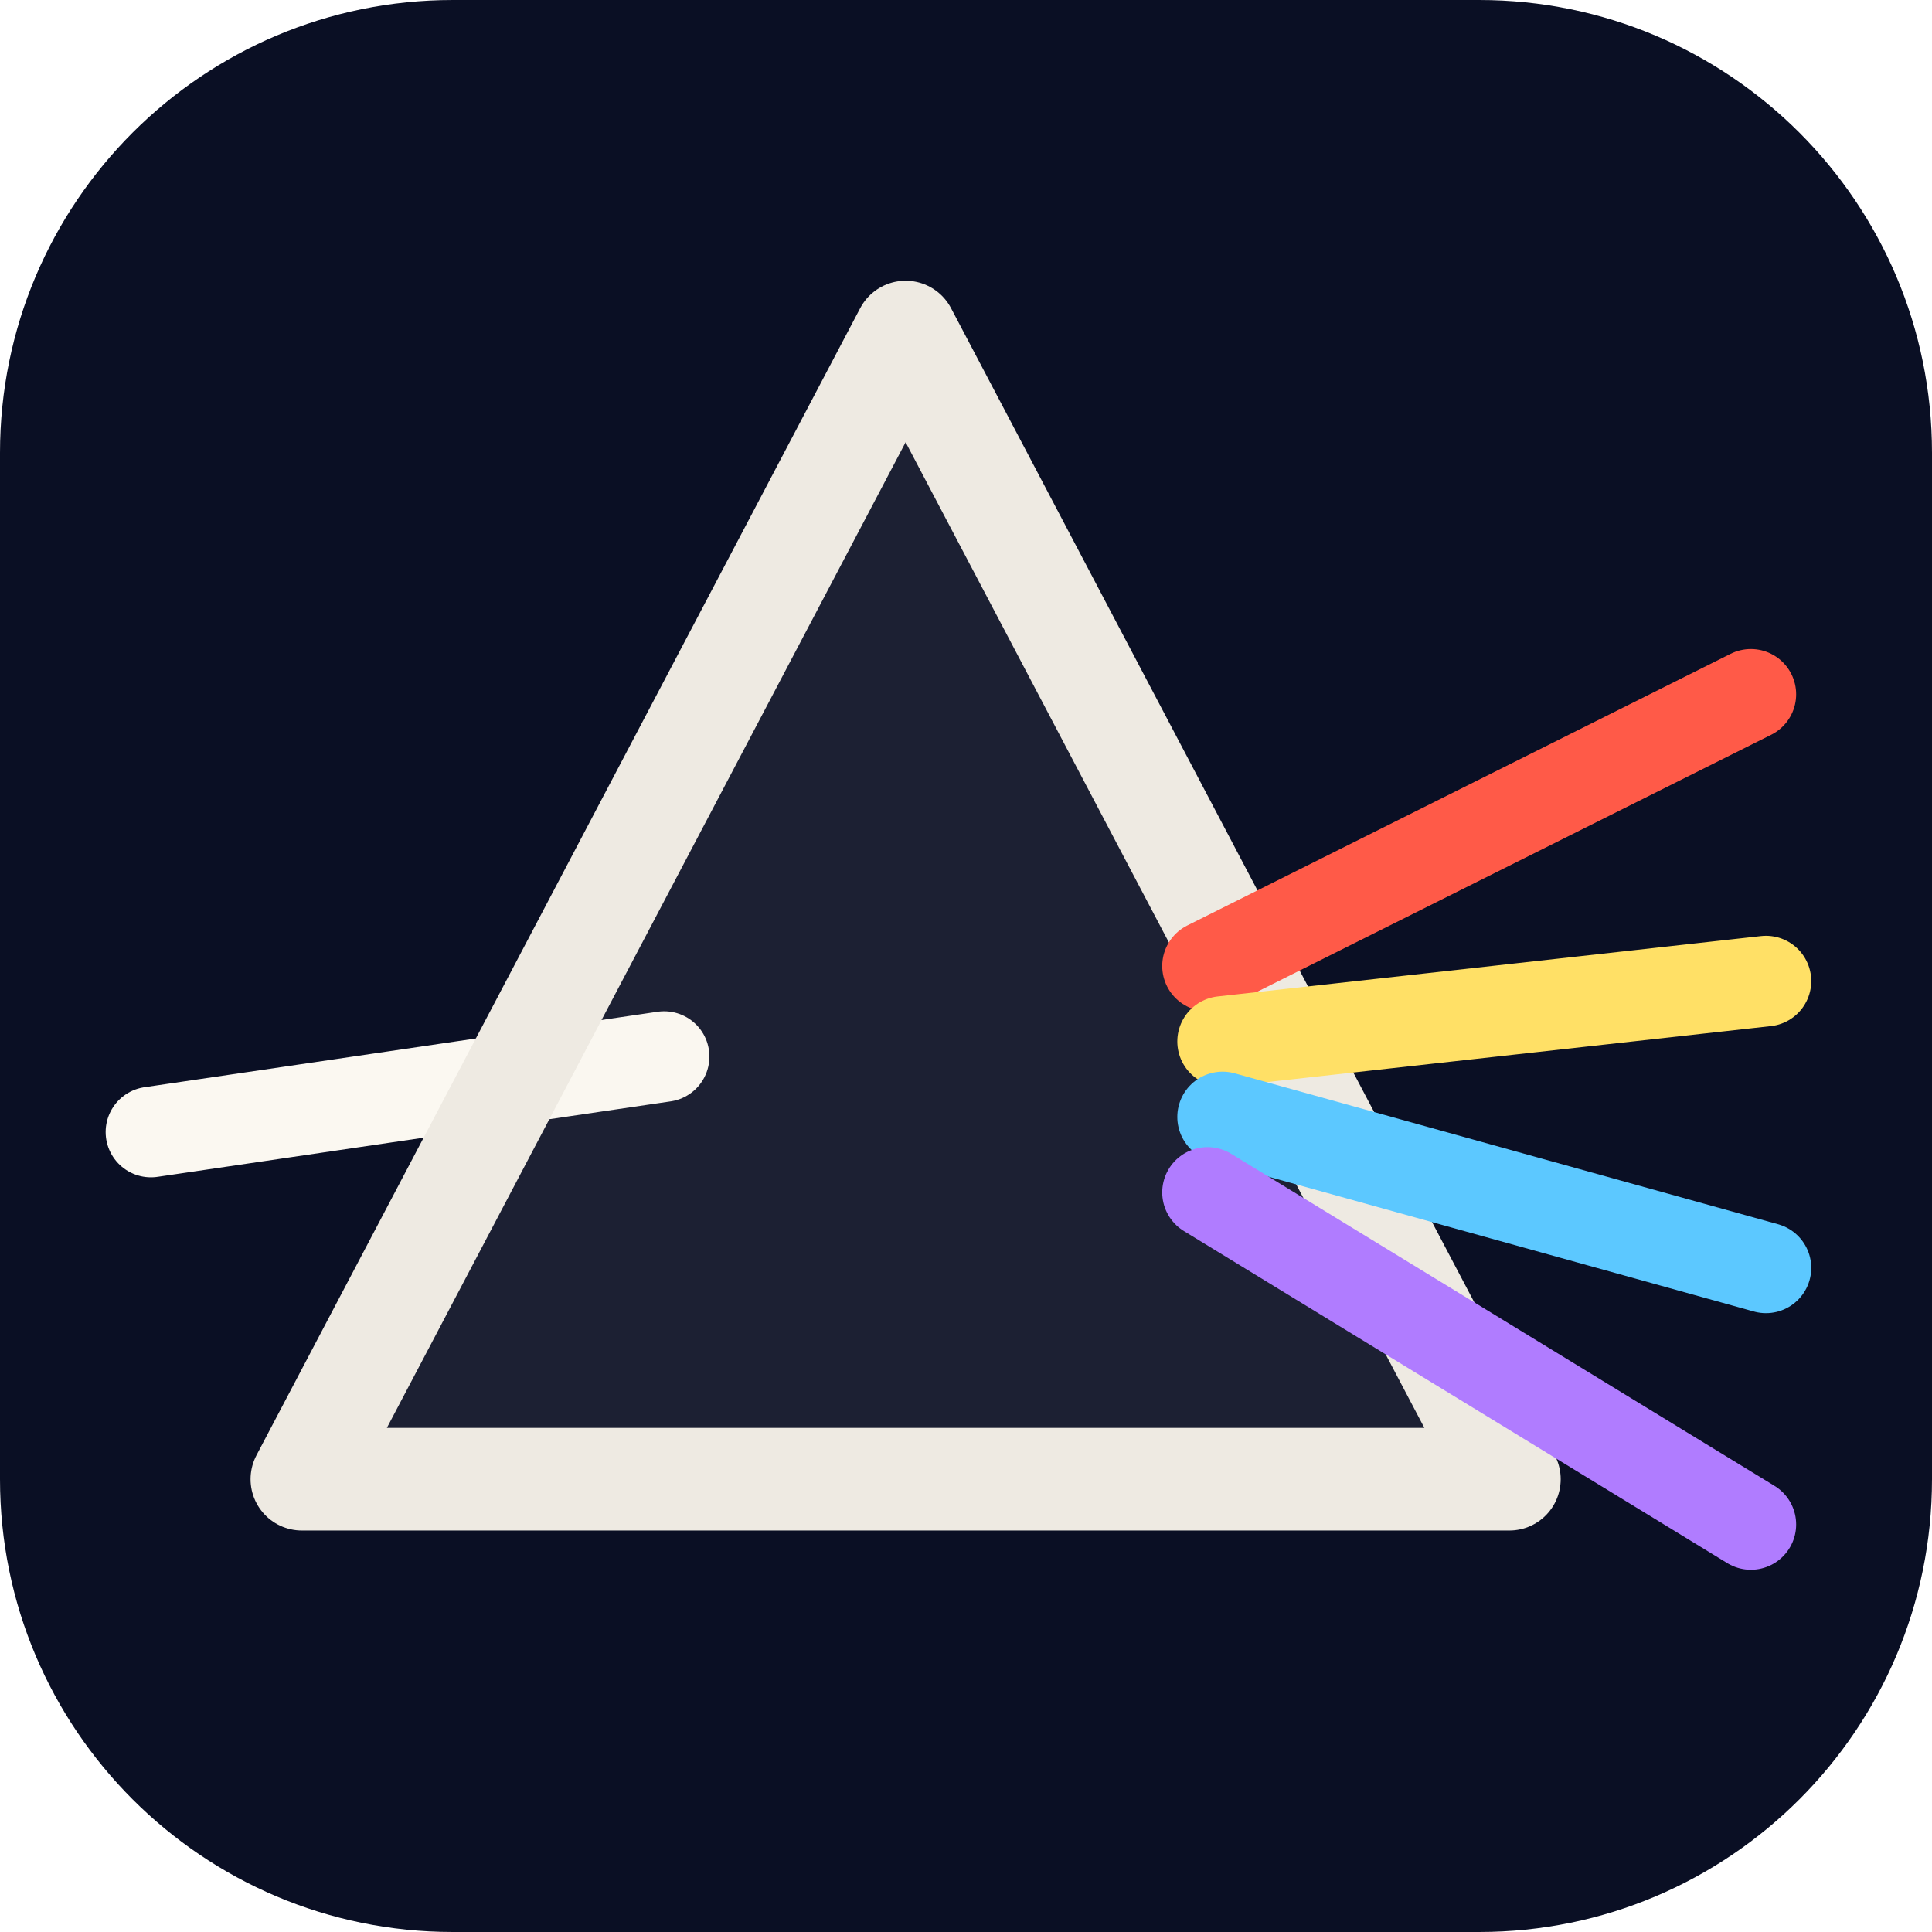
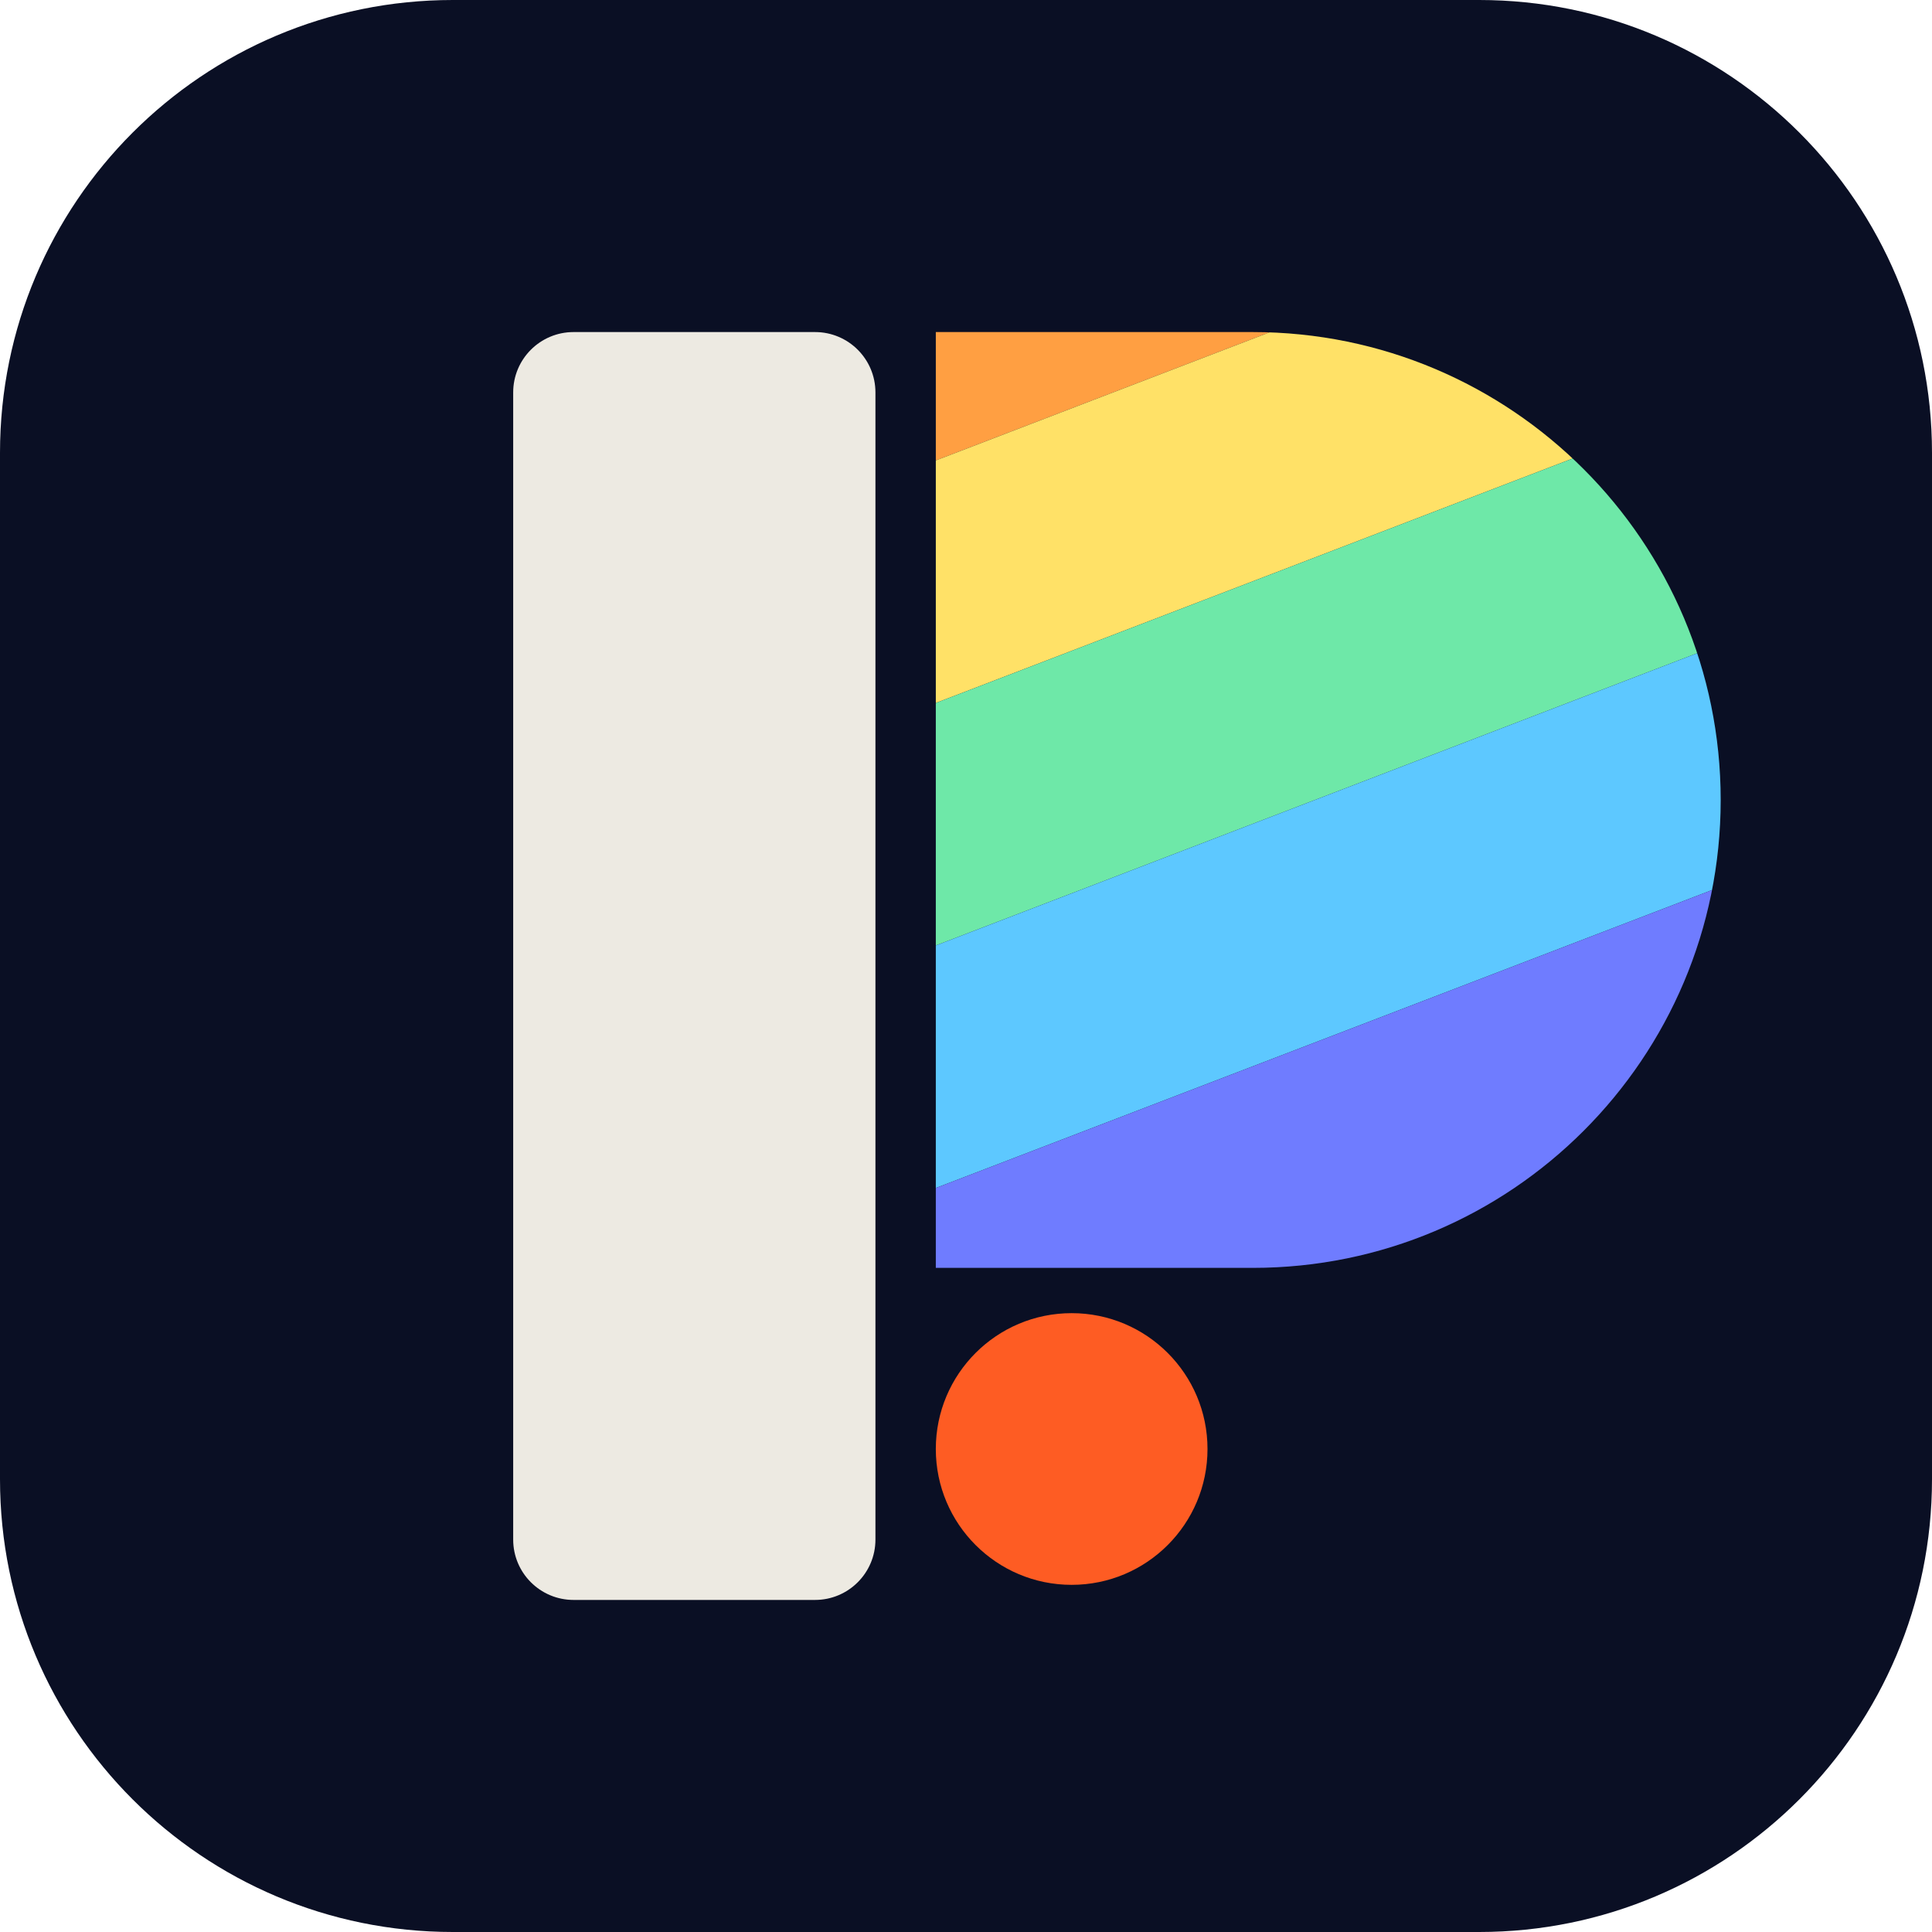
<svg xmlns="http://www.w3.org/2000/svg" viewBox="0 0 64 64">
+   <defs>
+     <clipPath id="p">
+       <path d="M31 11h10.5a15.5 15.5 0 0 1 0 31H31Z" />
+     </clipPath>
+   </defs>
  <rect width="64" height="64" rx="15" fill="#0A0F24" />
-   <path d="M5 37.5 22 35" stroke="#FBF8F1" stroke-width="3" stroke-linecap="round" />
-   <path d="M30 11 50 49H10Z" fill="#EEEAE2" fill-opacity=".08" stroke="#EEEAE2" stroke-width="3.4" stroke-linejoin="round" />
-   <g stroke-width="3" stroke-linecap="round">
-     <path d="m40 32 18-9" stroke="#FF5A48" />
-     <path d="m40.5 34.5 18-2" stroke="#FFE066" />
-     <path d="m40.5 37 18 5" stroke="#5CC8FF" />
-     <path d="m40 39.5 18 11" stroke="#B07CFF" />
+   <rect x="17" y="11" width="12" height="42" rx="2" fill="#EDEAE2" />
+   <g clip-path="url(#p)">
+     <g transform="translate(31 26.5) rotate(-21)">
+       <rect x="-20" y="-32.5" width="60" height="14.5" fill="#FF5A49" />
+       <rect x="-20" y="-18" width="60" height="7.5" fill="#FF9F42" />
+       <rect x="-20" y="-10.5" width="60" height="7.5" fill="#FFE167" />
+       <rect x="-20" y="-3" width="60" height="7.5" fill="#6EE8A8" />
+       <rect x="-20" y="4.5" width="60" height="7.5" fill="#5DC8FF" />
+       <rect x="-20" y="12" width="60" height="7.5" fill="#6F7CFF" />
+       <rect x="-20" y="19.5" width="60" height="18" fill="#B07CFF" />
+     </g>
  </g>
+   <circle cx="35.5" cy="48" r="4.5" fill="#FE5C23" />
</svg>
